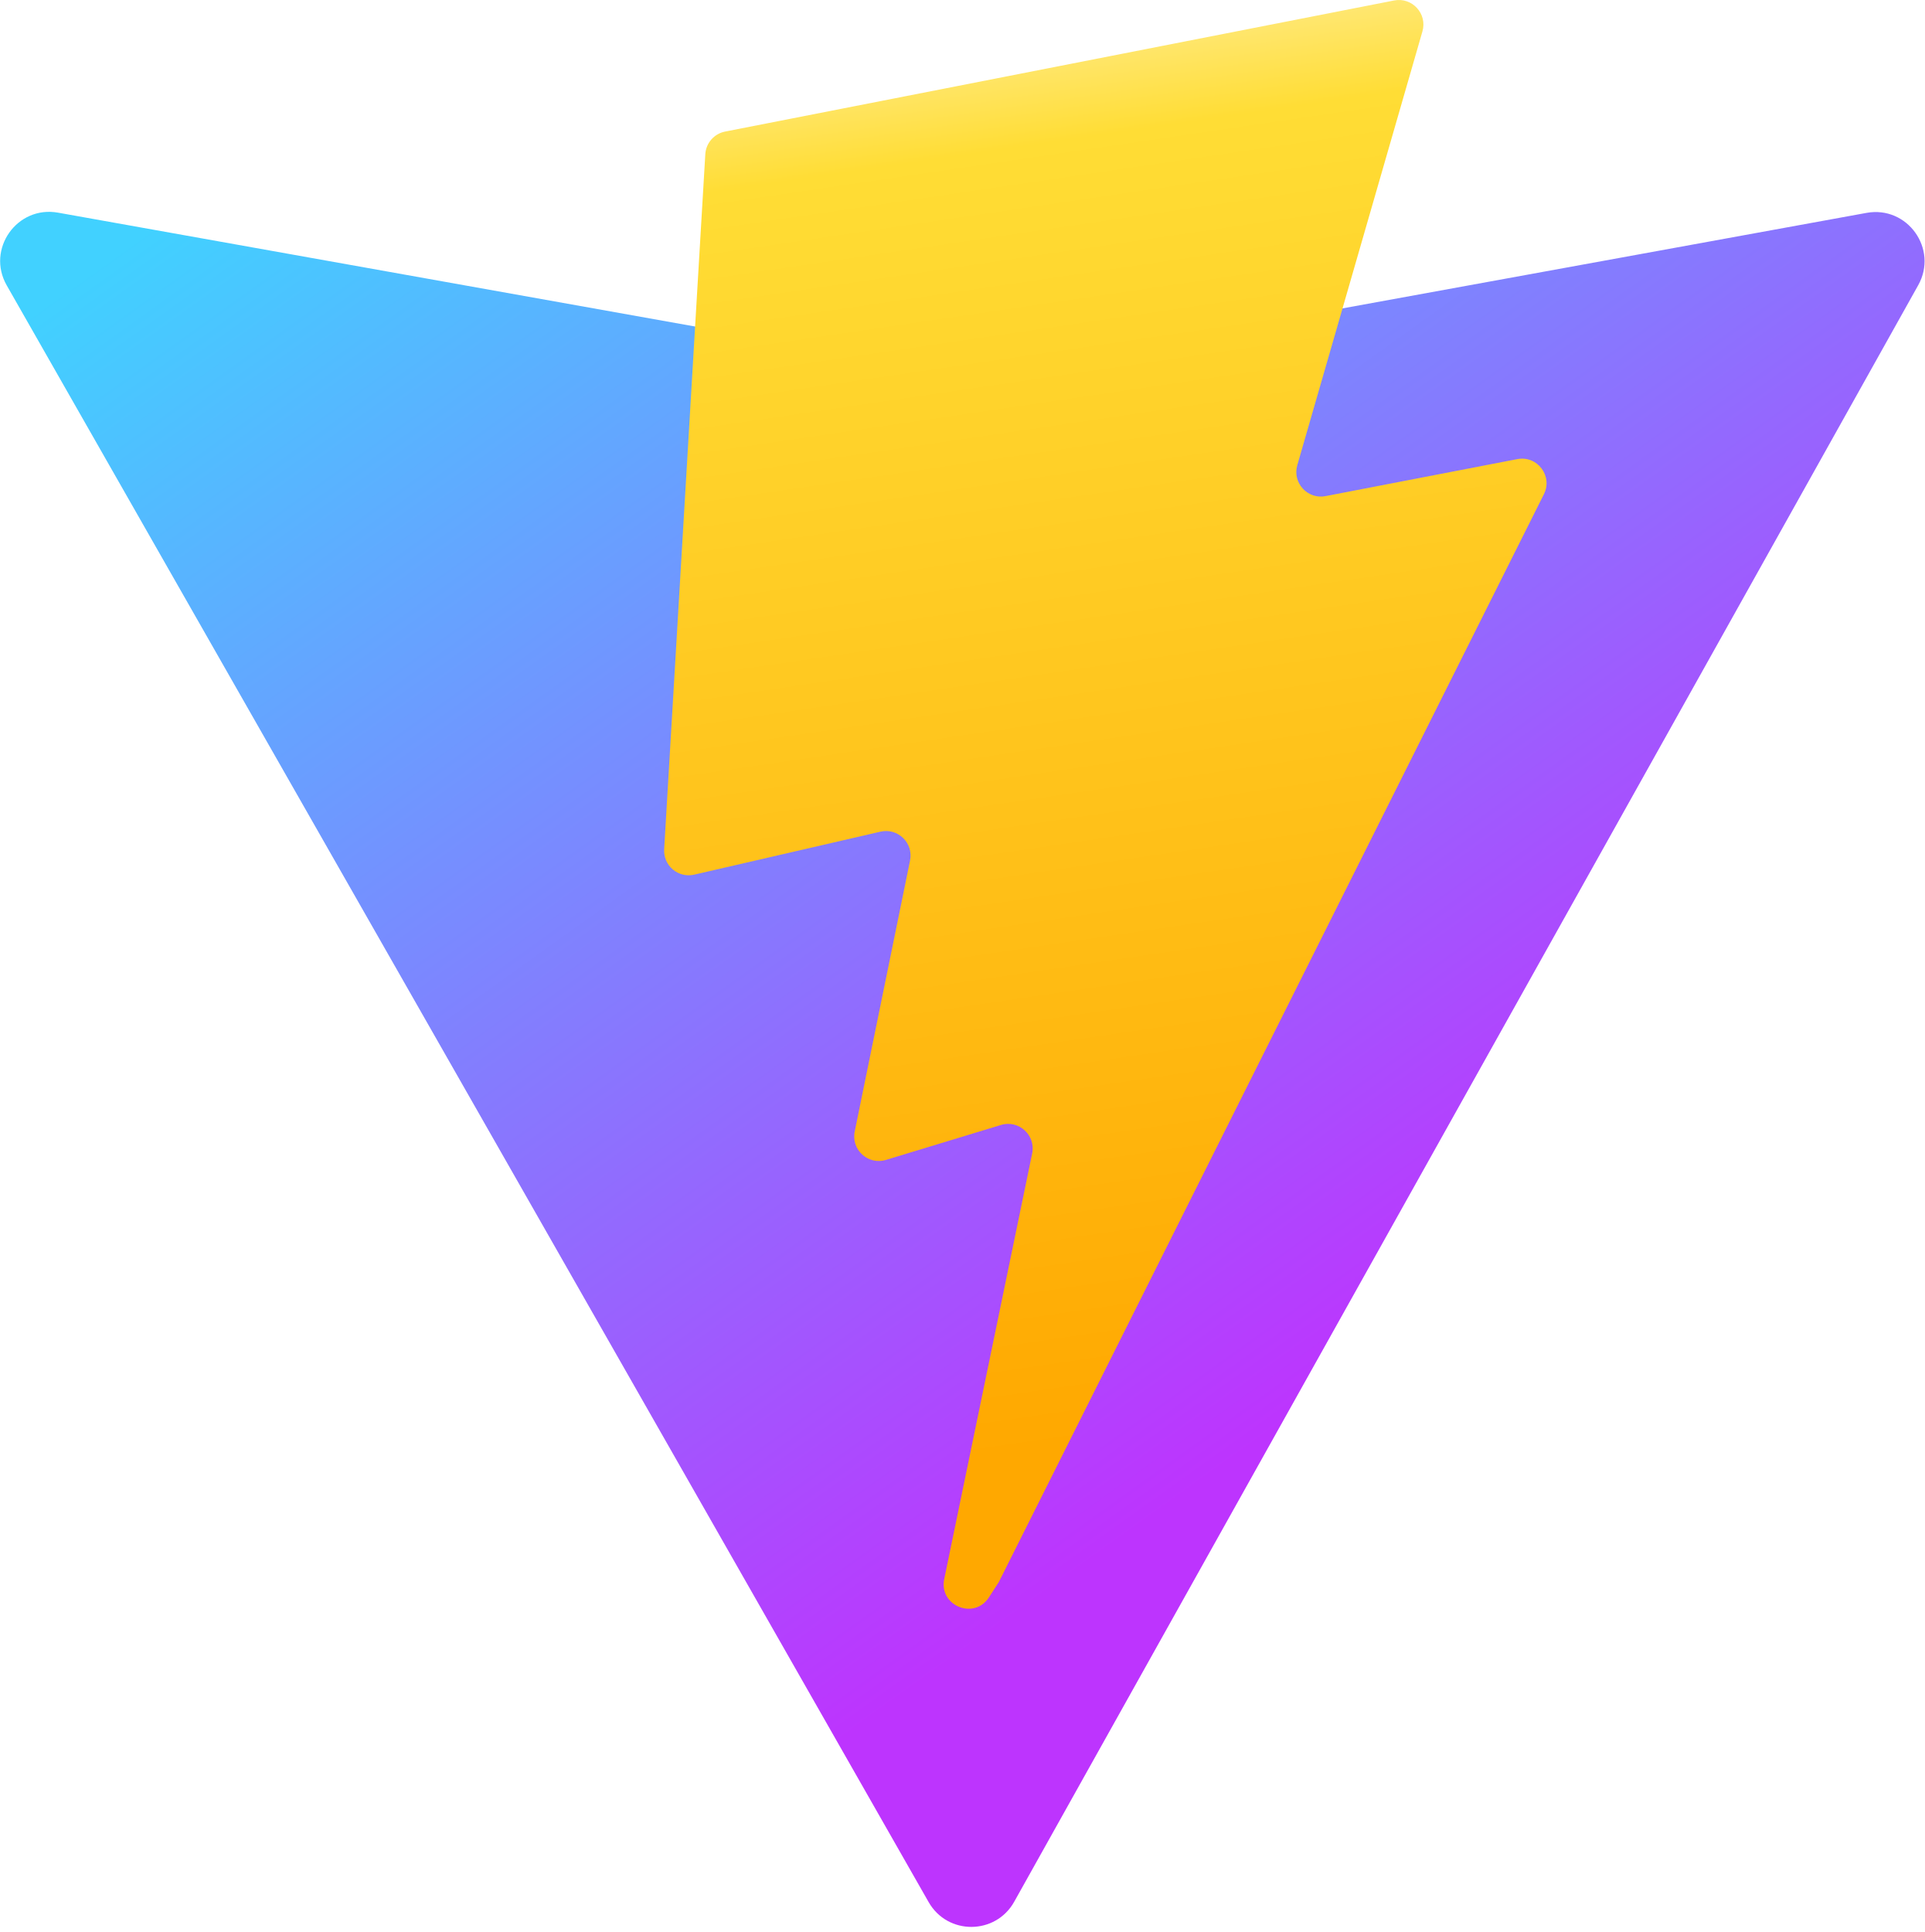
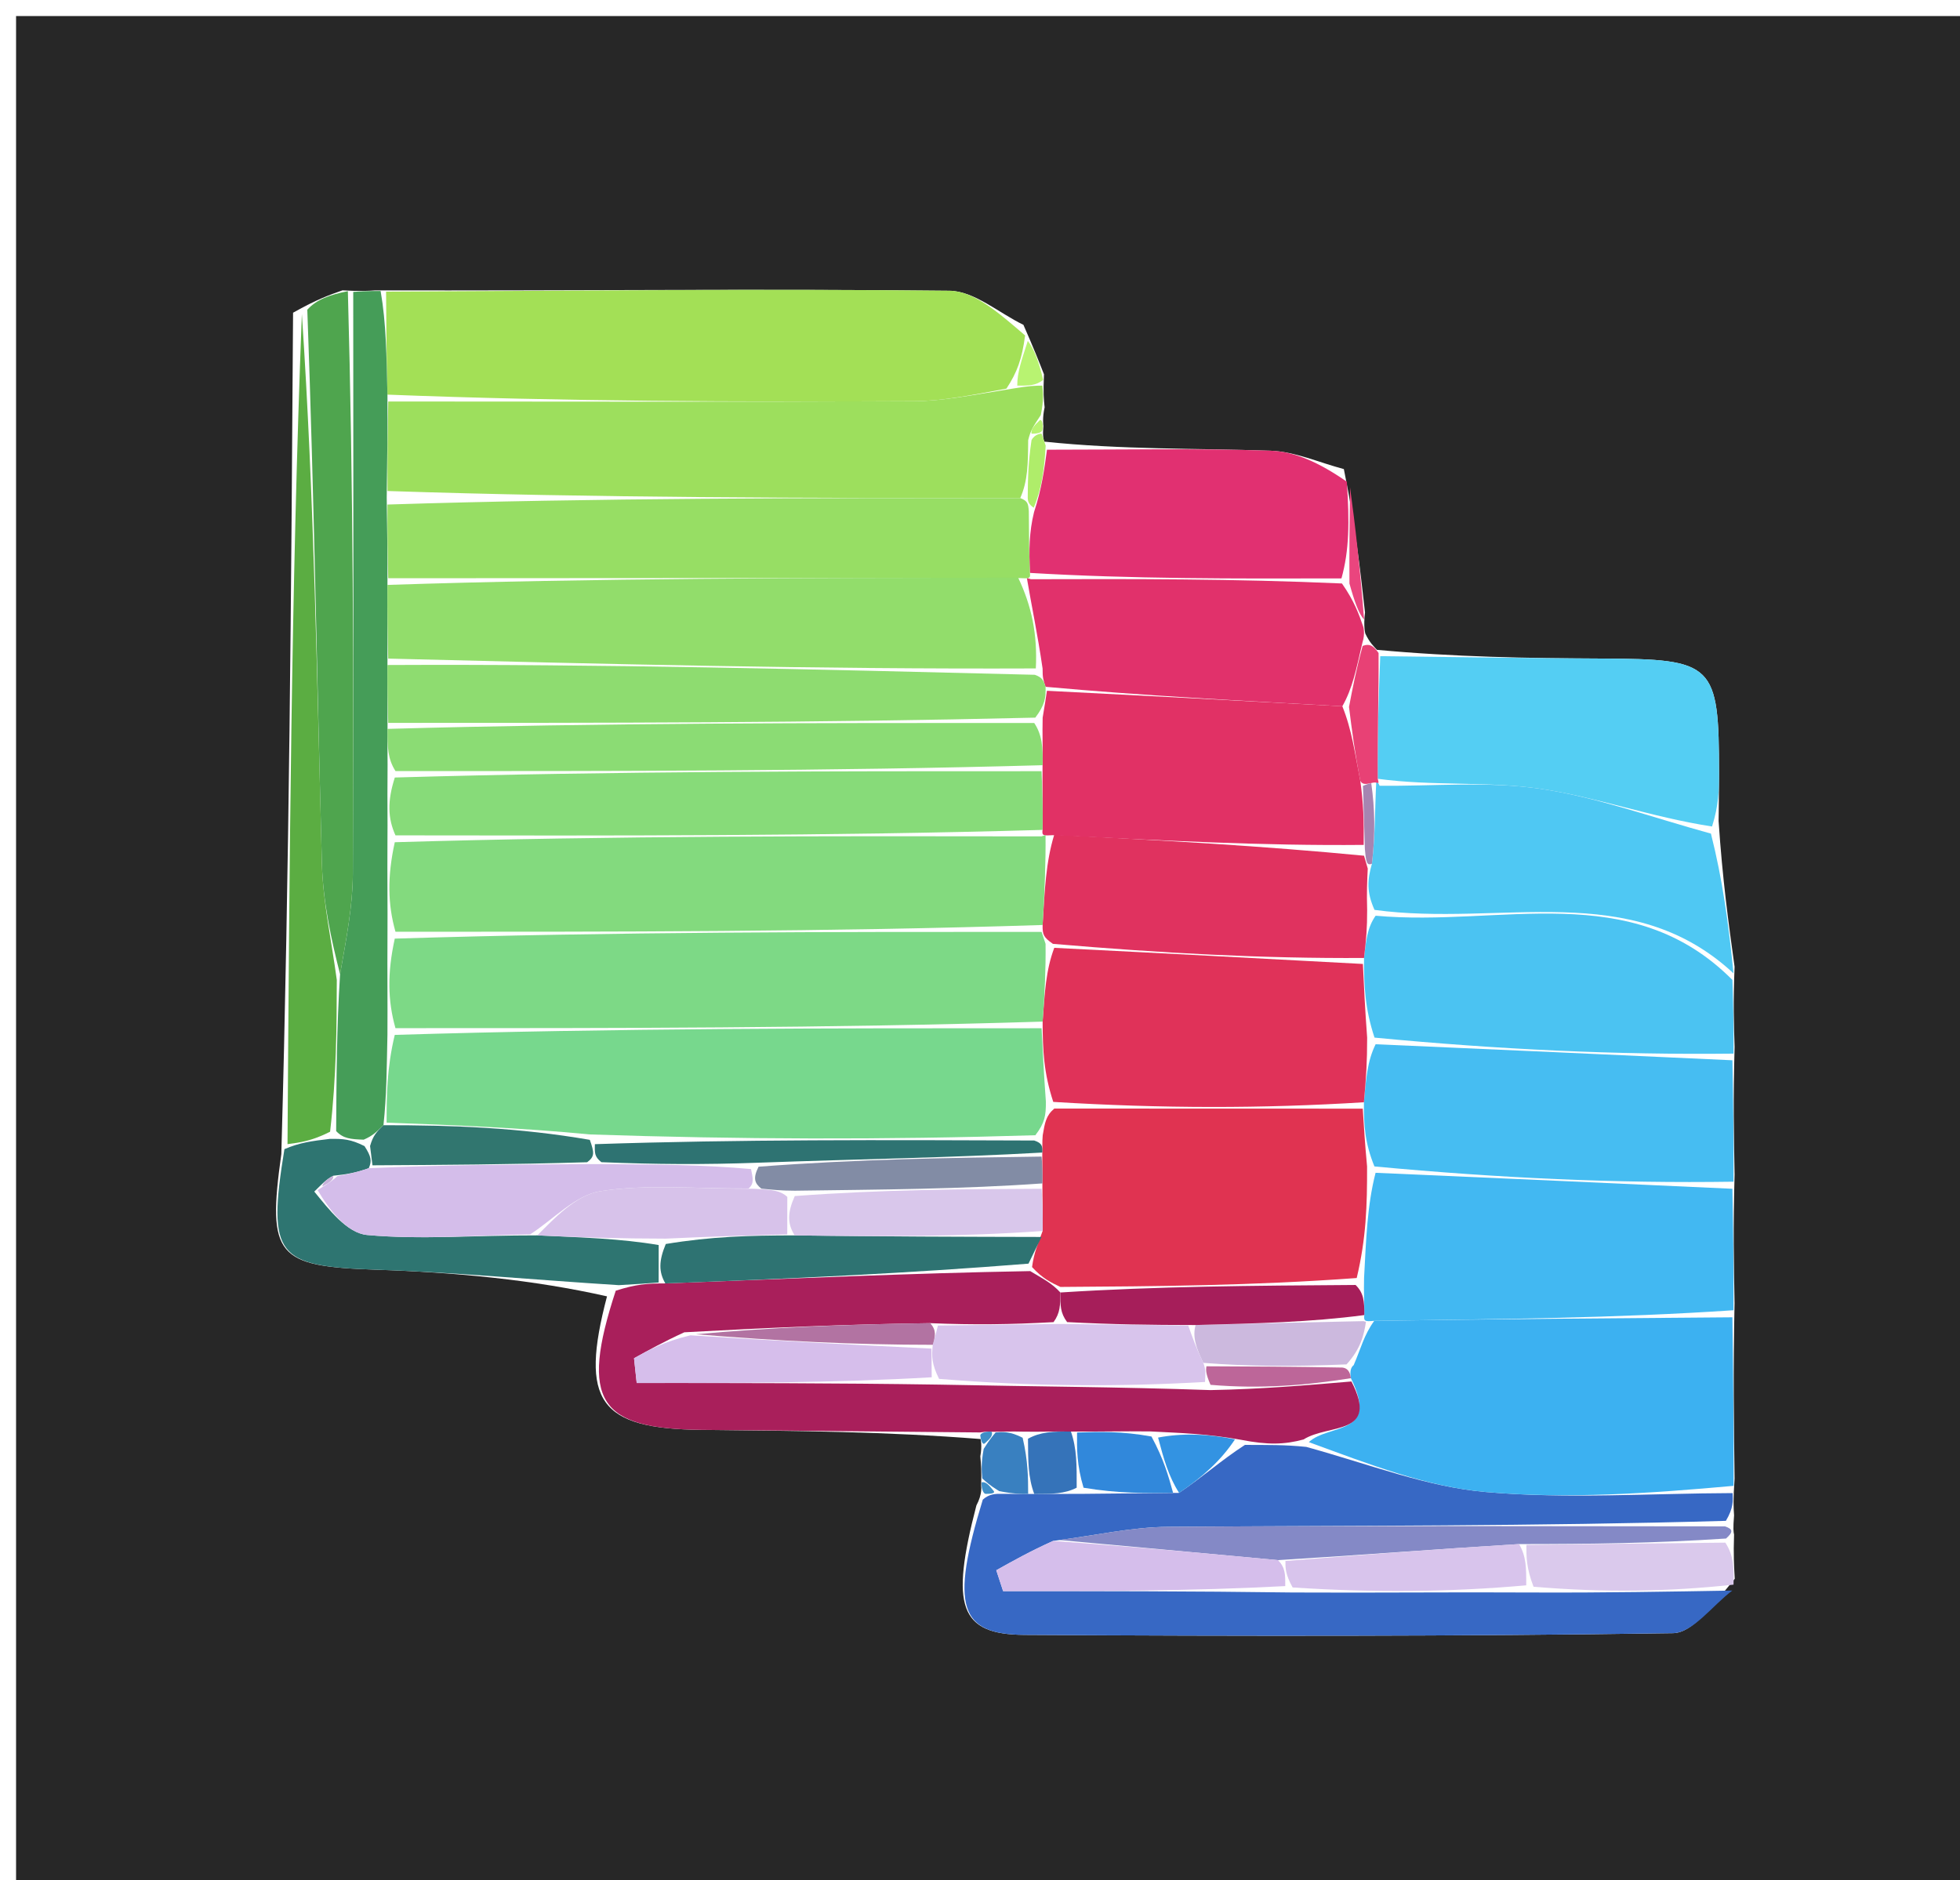
- <svg xmlns="http://www.w3.org/2000/svg" aria-hidden="true" role="img" class="iconify iconify--logos" width="31.88" height="32" preserveAspectRatio="xMidYMid meet" viewBox="0 0 256 257">
-   <defs>
-     <linearGradient id="IconifyId1813088fe1fbc01fb466" x1="-.828%" x2="57.636%" y1="7.652%" y2="78.411%">
-       <stop offset="0%" stop-color="#41D1FF" />
-       <stop offset="100%" stop-color="#BD34FE" />
-     </linearGradient>
-     <linearGradient id="IconifyId1813088fe1fbc01fb467" x1="43.376%" x2="50.316%" y1="2.242%" y2="89.03%">
-       <stop offset="0%" stop-color="#FFEA83" />
-       <stop offset="8.333%" stop-color="#FFDD35" />
-       <stop offset="100%" stop-color="#FFA800" />
-     </linearGradient>
-   </defs>
-   <path fill="url(#IconifyId1813088fe1fbc01fb466)" d="M255.153 37.938L134.897 252.976c-2.483 4.44-8.862 4.466-11.382.048L.875 37.958c-2.746-4.814 1.371-10.646 6.827-9.67l120.385 21.517a6.537 6.537 0 0 0 2.322-.004l117.867-21.483c5.438-.991 9.574 4.796 6.877 9.62Z" />
-   <path fill="url(#IconifyId1813088fe1fbc01fb467)" d="M185.432.063L96.44 17.501a3.268 3.268 0 0 0-2.634 3.014l-5.474 92.456a3.268 3.268 0 0 0 3.997 3.378l24.777-5.718c2.318-.535 4.413 1.507 3.936 3.838l-7.361 36.047c-.495 2.426 1.782 4.5 4.151 3.78l15.304-4.649c2.372-.72 4.652 1.36 4.15 3.788l-11.698 56.621c-.732 3.542 3.979 5.473 5.943 2.437l1.313-2.028l72.516-144.72c1.215-2.423-.88-5.186-3.54-4.672l-25.505 4.922c-2.396.462-4.435-1.77-3.759-4.114l16.646-57.705c.677-2.35-1.37-4.583-3.769-4.113Z" />
+ <svg xmlns="http://www.w3.org/2000/svg" version="1.1" id="Layer_1" x="0px" y="0px" width="100%" viewBox="0 0 122 117" enable-background="new 0 0 122 117" xml:space="preserve">
+   <path fill="#272727" opacity="1" stroke="none" d=" M74,118   C49.333,118 25.167,118 1,118   C1,79 1,40 1,1   C41.667,1 82.333,1 123,1   C123,40 123,79 123,118   C106.833,118 90.667,118 74,118  M64.945,26.511   C64.945,26.511 64.87,26.024 65.022,25.357   C64.975,24.905 64.928,24.454 64.982,23.298   C64.667,22.498 64.353,21.698 63.703,20.22   C62.17,19.479 60.644,18.115 59.102,18.098   C47.414,17.968 35.722,18.102 23.352,18.074   C22.897,18.106 22.442,18.138 21.319,18.073   C20.519,18.353 19.718,18.633 18.242,19.465   C18.127,36.716 18.011,53.967 17.511,71.839   C16.618,78.202 17.229,78.829 23.422,79.034   C28.34,79.196 33.247,79.666 37.783,80.693   C36.068,87.226 37.286,88.942 43.695,89.004   C49.464,89.061 55.234,89.111 61.036,89.574   C61.036,89.574 61.144,89.971 61.019,90.651   C61.06,91.109 61.1,91.566 61.07,92.507   C61.07,92.507 61.162,92.988 60.776,93.707   C59.14,99.986 59.72,101.74 63.768,101.765   C77.223,101.846 90.681,101.858 104.133,101.658   C105.377,101.639 106.595,99.93 107.98,98.272   C107.936,97.526 107.891,96.781 107.936,95.522   C107.902,95.352 107.867,95.182 107.937,94.324   C107.906,93.862 107.874,93.401 107.969,92.037   C107.924,88.691 107.879,85.344 107.967,81.117   C107.923,78.743 107.878,76.37 107.969,73.116   C107.924,70.743 107.879,68.371 107.97,65.171   C107.925,63.779 107.879,62.388 107.969,60.176   C107.591,57.449 107.214,54.723 106.975,51.111   C106.985,50.126 107.003,49.142 107.002,48.157   C106.997,41.295 106.698,41.021 99.691,40.992   C95.098,40.973 90.506,40.895 85.704,40.449   C85.506,40.219 85.272,40.036 84.986,39.442   C84.986,39.442 84.854,39.006 84.965,38.128   C84.658,35.385 84.351,32.642 83.648,29.199   C82.124,28.799 80.609,28.105 79.073,28.054   C74.443,27.899 69.805,27.994 65.006,27.49   C64.949,27.323 64.891,27.157 64.945,26.511  z" />
+   <path fill="#A3E056" opacity="1" stroke="none" d=" M24.031,18.154   C35.722,18.102 47.414,17.968 59.102,18.098   C60.644,18.115 62.17,19.479 63.808,20.88   C63.611,22.359 63.31,23.176 62.645,24.191   C60.491,24.592 58.7,24.963 56.907,24.972   C45.993,25.024 35.079,24.994 24.117,24.564   C24.056,22.143 24.044,20.148 24.031,18.154  z" />
+   <path fill="#3768C4" opacity="1" stroke="none" d=" M107.843,92.939   C107.874,93.401 107.906,93.862 107.428,94.666   C95.513,95.006 84.108,94.957 72.704,95.039   C70.445,95.055 68.189,95.573 65.55,95.917   C64.117,96.564 63.065,97.153 62.014,97.742   C62.156,98.175 62.297,98.608 62.439,99.041   C68.292,99.041 74.145,99.041 80.458,99.126   C85.611,99.154 90.305,99.097 95.454,99.127   C99.881,99.145 103.853,99.075 107.826,99.006   C106.595,99.93 105.377,101.639 104.133,101.658   C90.681,101.858 77.223,101.846 63.768,101.765   C59.72,101.74 59.14,99.986 61.174,93.346   C61.571,92.986 61.981,92.979 62.317,92.986   C63.101,92.993 63.55,92.992 64.376,92.994   C65.51,92.993 66.267,92.989 67.452,92.986   C69.593,92.966 71.306,92.944 73.392,92.926   C74.878,91.922 75.991,90.914 77.491,89.939   C78.912,89.947 79.947,89.923 81.311,90.064   C85.246,91.149 88.81,92.55 92.469,92.871   C97.556,93.317 102.715,92.955 107.843,92.939  z" />
+   <path fill="#3CB1F1" opacity="1" stroke="none" d=" M107.906,92.488   C102.715,92.955 97.556,93.317 92.469,92.871   C88.81,92.55 85.246,91.149 81.468,89.767   C82.714,88.605 85.872,89.39 84.087,85.787   C84.054,85.582 83.995,85.173 84.259,84.977   C84.708,83.943 84.893,83.106 85.54,82.216   C93.279,82.108 100.556,82.053 107.833,81.997   C107.879,85.344 107.924,88.691 107.906,92.488  z" />
+   <path fill="#9DDF5D" opacity="1" stroke="none" d=" M24.165,24.991   C35.079,24.994 45.993,25.024 56.907,24.972   C58.7,24.963 60.491,24.592 62.957,24.202   C64.048,24.01 64.464,24.007 64.88,24.003   C64.928,24.454 64.975,24.905 64.784,25.836   C64.336,26.521 64.155,26.749 63.999,27.399   C63.987,28.868 63.979,29.936 63.505,31.003   C50.082,30.998 37.124,30.994 24.121,30.563   C24.104,28.421 24.134,26.706 24.165,24.991  z" />
+   <path fill="#A91F5B" opacity="1" stroke="none" d=" M84.12,85.991   C85.872,89.39 82.714,88.605 81.139,89.601   C79.947,89.923 78.912,89.947 77.26,89.624   C75.099,89.24 73.555,89.203 71.601,89.1   C69.807,89.078 68.424,89.123 66.661,89.109   C65.515,89.093 64.749,89.134 63.65,89.114   C62.868,89.09 62.42,89.126 61.73,89.122   C61.488,89.081 61.004,89.164 61.004,89.164   C55.234,89.111 49.464,89.061 43.695,89.004   C37.286,88.942 36.068,87.226 38.327,80.342   C39.58,79.938 40.289,79.885 41.414,79.887   C49.189,79.598 56.546,79.254 64.126,79.121   C64.899,79.592 65.452,79.849 66.002,80.452   C65.997,81.258 65.994,81.72 65.578,82.297   C62.904,82.445 60.643,82.477 57.908,82.362   C52.601,82.432 47.77,82.648 42.594,82.93   C41.322,83.513 40.394,84.029 39.465,84.544   C39.52,85.059 39.575,85.573 39.631,86.087   C45.753,86.087 51.875,86.087 58.455,86.187   C64.278,86.307 69.641,86.328 75.349,86.528   C78.502,86.468 81.311,86.23 84.12,85.991  z" />
+   <path fill="#42B8F2" opacity="1" stroke="none" d=" M107.9,81.557   C100.556,82.053 93.279,82.108 85.487,82.218   C84.973,82.273 84.873,82.235 84.922,81.858   C84.927,80.98 84.882,80.48 84.906,79.547   C85.038,77.078 85.101,75.04 85.622,73.002   C93.331,73.333 100.582,73.665 107.833,73.996   C107.878,76.37 107.923,78.743 107.9,81.557  z" />
+   <path fill="#46BDF2" opacity="1" stroke="none" d=" M107.901,73.556   C100.582,73.665 93.331,73.333 85.551,72.606   C84.957,71.143 84.891,70.076 84.896,68.611   C85.034,67.143 85.101,66.071 85.625,65   C93.334,65.333 100.584,65.665 107.834,65.998   C107.879,68.371 107.924,70.743 107.901,73.556  z" />
+   <path fill="#4BC3F2" opacity="1" stroke="none" d=" M107.902,65.584   C100.584,65.665 93.334,65.333 85.556,64.587   C84.964,62.784 84.898,61.393 84.903,59.63   C85.038,58.505 85.103,57.753 85.625,57   C93.447,57.711 101.506,54.642 107.834,60.996   C107.879,62.388 107.925,63.779 107.902,65.584  z" />
+   <path fill="#54CEF3" opacity="1" stroke="none" d=" M85.913,40.844   C90.506,40.895 95.098,40.973 99.691,40.992   C106.698,41.021 106.997,41.295 107.002,48.157   C107.003,49.142 106.985,50.126 106.566,51.446   C102.726,50.854 99.341,49.601 95.847,49.095   C92.581,48.622 89.201,48.942 85.759,48.477   C85.736,45.643 85.825,43.243 85.913,40.844  z" />
+   <path fill="#4FC8F3" opacity="1" stroke="none" d=" M85.87,48.912   C89.201,48.942 92.581,48.622 95.847,49.095   C99.341,49.601 102.726,50.854 106.497,51.889   C107.214,54.723 107.591,57.449 107.901,60.586   C101.506,54.642 93.447,57.711 85.556,56.637   C85.065,55.537 85.1,54.8 85.395,53.765   C85.616,51.89 85.576,50.315 85.663,48.699   C85.79,48.66 85.87,48.912 85.87,48.912  z" />
+   <path fill="#E13071" opacity="1" stroke="none" d=" M65.17,27.992   C69.805,27.994 74.443,27.899 79.073,28.054   C80.609,28.105 82.124,28.799 83.835,29.985   C84.003,32.515 83.984,34.259 83.499,36.003   C76.744,36.02 70.456,36.037 64.106,35.661   C64.049,34.208 64.054,33.148 64.364,31.875   C64.836,30.44 65.003,29.216 65.17,27.992  z" />
+   <path fill="#E1316B" opacity="1" stroke="none" d=" M64.168,36.054   C70.456,36.037 76.744,36.02 83.53,36.319   C84.303,37.426 84.579,38.216 84.854,39.006   C84.854,39.006 84.986,39.442 84.81,39.978   C84.413,41.677 84.191,42.841 83.554,43.962   C77.148,43.611 71.157,43.305 65.082,42.751   C64.944,42.34 64.889,42.176 64.896,41.615   C64.583,39.462 64.208,37.704 63.916,35.973   C64,36.001 64.168,36.054 64.168,36.054  z" />
+   <path fill="#459D58" opacity="1" stroke="none" d=" M24.117,24.564   C24.134,26.706 24.104,28.421 24.071,30.978   C24.101,33.211 24.132,34.602 24.117,36.408   C24.1,38.214 24.131,39.604 24.117,41.394   C24.103,42.86 24.133,43.928 24.121,45.37   C24.107,46.495 24.135,47.246 24.121,48.396   C24.105,49.863 24.133,50.93 24.117,52.425   C24.103,54.567 24.132,56.282 24.118,58.424   C24.103,60.567 24.131,62.283 24.116,64.418   C24.07,66.517 24.067,68.198 23.869,70.04   C23.444,70.446 23.215,70.692 22.639,70.94   C21.833,70.911 21.373,70.88 20.924,70.405   C20.945,66.974 20.954,63.987 21.168,60.641   C21.578,58.323 21.954,56.366 21.963,54.408   C22.017,42.329 21.988,30.249 21.987,18.17   C22.442,18.138 22.897,18.106 23.692,18.114   C24.044,20.148 24.056,22.143 24.117,24.564  z" />
+   <path fill="#5BAD42" opacity="1" stroke="none" d=" M20.964,61.001   C20.954,63.987 20.945,66.974 20.547,70.445   C19.404,71.025 18.65,71.122 17.896,71.218   C18.011,53.967 18.127,36.716 18.79,19.553   C19.558,31.007 19.732,42.374 20.036,53.737   C20.101,56.165 20.642,58.58 20.964,61.001  z" />
+   <path fill="#4FA54E" opacity="1" stroke="none" d=" M21.168,60.641   C20.642,58.58 20.101,56.165 20.036,53.737   C19.732,42.374 19.558,31.007 19.128,19.277   C19.718,18.633 20.519,18.353 21.653,18.122   C21.988,30.249 22.017,42.329 21.963,54.408   C21.954,56.366 21.578,58.323 21.168,60.641  z" />
+   <path fill="#2E7571" opacity="1" stroke="none" d=" M17.704,71.529   C18.65,71.122 19.404,71.025 20.536,70.89   C21.373,70.88 21.833,70.911 22.689,71.34   C23.117,72.003 23.151,72.27 22.954,72.716   C22.15,72.999 21.576,73.102 20.746,73.184   C20.279,73.424 20.068,73.685 19.562,74.171   C20.458,75.263 21.592,76.759 22.853,76.873   C26.208,77.178 29.616,76.887 33.444,76.897   C36.257,77.029 38.629,77.097 41,77.499   C40.999,78.498 40.999,79.165 40.998,79.831   C40.289,79.885 39.58,79.938 38.515,79.996   C33.247,79.666 28.34,79.196 23.422,79.034   C17.229,78.829 16.618,78.202 17.704,71.529  z" />
+   <path fill="#8489C6" opacity="1" stroke="none" d=" M65.932,95.86   C68.189,95.573 70.445,95.055 72.704,95.039   C84.108,94.957 95.513,95.006 107.375,95.01   C107.867,95.182 107.902,95.352 107.438,95.767   C102.963,96.062 98.986,96.113 94.553,96.113   C89.401,96.429 84.706,96.796 79.55,97.112   C74.704,96.661 70.318,96.26 65.932,95.86  z" />
+   <path fill="#DAC9EC" opacity="1" stroke="none" d=" M95.009,96.164   C98.986,96.113 102.963,96.062 107.393,96.023   C107.891,96.781 107.936,97.526 107.903,98.639   C103.853,99.075 99.881,99.145 95.455,98.767   C95.003,97.602 95.006,96.883 95.009,96.164  z" />
+   <path fill="#E84175" opacity="1" stroke="none" d=" M83.969,44.006   C84.191,42.841 84.413,41.677 84.818,40.205   C85.272,40.036 85.506,40.219 85.809,40.646   C85.825,43.243 85.736,45.643 85.759,48.477   C85.87,48.912 85.79,48.66 85.481,48.715   C85.172,48.77 84.836,48.917 84.672,48.601   C84.328,46.859 84.148,45.432 83.969,44.006  z" />
+   <path fill="#3980C0" opacity="1" stroke="none" d=" M61.972,89.163   C62.42,89.126 62.868,89.09 63.654,89.495   C63.993,90.955 63.995,91.973 63.998,92.992   C63.55,92.992 63.101,92.993 62.19,92.816   C61.548,92.419 61.352,92.214 61.141,92.024   C61.1,91.566 61.06,91.109 61.23,90.187   C61.633,89.551 61.81,89.364 61.972,89.163  z" />
+   <path fill="#EA457E" opacity="1" stroke="none" d=" M84.909,38.567   C84.579,38.216 84.303,37.426 83.996,36.32   C83.984,34.259 84.003,32.515 84.033,30.334   C84.351,32.642 84.658,35.385 84.909,38.567  z" />
+   <path fill="#AFED6A" opacity="1" stroke="none" d=" M65.088,27.741   C65.003,29.216 64.836,30.44 64.343,31.605   C64.001,31.365 63.986,31.185 63.971,31.004   C63.979,29.936 63.987,28.868 64.207,27.397   C64.417,26.994 64.833,26.991 64.833,26.991   C64.891,27.157 64.949,27.323 65.088,27.741  z" />
+   <path fill="#B8F371" opacity="1" stroke="none" d=" M64.931,23.651   C64.464,24.007 64.048,24.01 63.32,24.004   C63.31,23.176 63.611,22.359 63.975,21.22   C64.353,21.698 64.667,22.498 64.931,23.651  z" />
+   <path fill="#3E8EC7" opacity="1" stroke="none" d=" M61.73,89.122   C61.81,89.364 61.633,89.551 61.292,89.847   C61.144,89.971 61.036,89.574 61.02,89.369   C61.004,89.164 61.488,89.081 61.73,89.122  z" />
+   <path fill="#B8F371" opacity="1" stroke="none" d=" M64.889,26.751   C64.833,26.991 64.417,26.994 64.21,26.997   C64.155,26.749 64.336,26.521 64.708,26.17   C64.87,26.024 64.945,26.511 64.889,26.751  z" />
+   <path fill="#3E8EC7" opacity="1" stroke="none" d=" M61.106,92.266   C61.352,92.214 61.548,92.419 61.854,92.809   C61.981,92.979 61.571,92.986 61.366,92.987   C61.162,92.988 61.07,92.507 61.106,92.266  z" />
+   <path fill="#D8C4EC" opacity="1" stroke="none" d=" M94.553,96.113   C95.006,96.883 95.003,97.602 95,98.68   C90.305,99.097 85.611,99.154 80.46,98.813   C80.004,97.997 80.007,97.58 80.011,97.163   C84.706,96.796 89.401,96.429 94.553,96.113  z" />
+   <path fill="#D5BEEB" opacity="1" stroke="none" d=" M79.55,97.112   C80.007,97.58 80.004,97.997 80,98.728   C74.145,99.041 68.292,99.041 62.439,99.041   C62.297,98.608 62.156,98.175 62.014,97.742   C63.065,97.153 64.117,96.564 65.55,95.917   C70.318,96.26 74.704,96.661 79.55,97.112  z" />
+   <path fill="#3188DB" opacity="1" stroke="none" d=" M67.041,89.167   C68.424,89.123 69.807,89.078 71.673,89.417   C72.444,90.841 72.731,91.882 73.019,92.922   C71.306,92.944 69.593,92.966 67.446,92.605   C67.022,91.204 67.031,90.185 67.041,89.167  z" />
+   <path fill="#3393E2" opacity="1" stroke="none" d=" M73.392,92.926   C72.731,91.882 72.444,90.841 72.084,89.483   C73.555,89.203 75.099,89.24 76.874,89.592   C75.991,90.914 74.878,91.922 73.392,92.926  z" />
+   <path fill="#3573B9" opacity="1" stroke="none" d=" M66.661,89.109   C67.031,90.185 67.022,91.204 67.018,92.603   C66.267,92.989 65.51,92.993 64.376,92.994   C63.995,91.973 63.993,90.955 63.987,89.556   C64.749,89.134 65.515,89.093 66.661,89.109  z" />
+   <path fill="#CCB9DE" opacity="1" stroke="none" d=" M85.026,82.27   C84.893,83.106 84.708,83.943 83.815,84.928   C80.436,85.066 77.764,85.056 74.9,84.834   C74.46,83.918 74.211,83.213 74.42,82.478   C78.209,82.376 81.541,82.306 84.873,82.235   C84.873,82.235 84.973,82.273 85.026,82.27  z" />
+   <path fill="#BD6699" opacity="1" stroke="none" d=" M75.092,85.046   C77.764,85.056 80.436,85.066 83.552,85.125   C83.995,85.173 84.054,85.582 84.087,85.787   C81.311,86.23 78.502,86.468 75.349,86.2   C75.033,85.478 75.063,85.262 75.092,85.046  z" />
+   <path fill="#97DE64" opacity="1" stroke="none" d=" M63.505,31.003   C63.986,31.185 64.001,31.365 64.038,31.817   C64.054,33.148 64.049,34.208 64.106,35.661   C64.168,36.054 64,36.001 63.458,35.984   C50,35.976 37.082,35.984 24.164,35.993   C24.132,34.602 24.101,33.211 24.118,31.405   C37.124,30.994 50.082,30.998 63.505,31.003  z" />
+   <path fill="#E03351" opacity="1" stroke="none" d=" M84.825,69.009   C84.891,70.076 84.957,71.143 85.093,72.606   C85.101,75.04 85.038,77.078 84.448,79.552   C77.948,80.028 71.976,80.068 66.004,80.107   C65.452,79.849 64.899,79.592 64.24,78.87   C64.366,77.936 64.599,77.466 64.897,76.624   C64.921,75.5 64.878,74.748 64.884,73.663   C64.9,72.884 64.867,72.438 64.878,71.742   C64.893,71.326 64.864,71.159 64.904,70.663   C65.038,69.89 65.102,69.447 65.625,69.003   C72.33,69.004 78.578,69.006 84.825,69.009  z" />
+   <path fill="#D8C4EC" opacity="1" stroke="none" d=" M74.9,84.834   C75.063,85.262 75.033,85.478 75.005,86.022   C69.641,86.328 64.278,86.307 58.453,85.83   C57.988,84.898 57.984,84.422 58.06,83.709   C58.221,83.151 58.302,82.83 58.382,82.508   C60.643,82.477 62.904,82.445 66.01,82.412   C69.224,82.442 71.593,82.476 73.962,82.509   C74.211,83.213 74.46,83.918 74.9,84.834  z" />
+   <path fill="#2E7372" opacity="1" stroke="none" d=" M64.832,76.996   C64.599,77.466 64.366,77.936 64.019,78.657   C56.546,79.254 49.189,79.598 41.414,79.887   C40.999,79.165 40.999,78.498 41.441,77.434   C44.256,76.968 46.629,76.9 49.465,76.898   C54.896,76.974 59.864,76.985 64.832,76.996  z" />
+   <path fill="#D6BEEB" opacity="1" stroke="none" d=" M57.98,83.946   C57.984,84.422 57.988,84.898 57.994,85.73   C51.875,86.087 45.753,86.087 39.631,86.087   C39.575,85.573 39.52,85.059 39.465,84.544   C40.394,84.029 41.322,83.513 42.974,83.118   C48.459,83.475 53.22,83.71 57.98,83.946  z" />
+   <path fill="#A61E5A" opacity="1" stroke="none" d=" M74.42,82.478   C71.593,82.476 69.224,82.442 66.423,82.295   C65.994,81.72 65.997,81.258 66.002,80.452   C71.976,80.068 77.948,80.028 84.379,79.984   C84.882,80.48 84.927,80.98 84.922,81.858   C81.541,82.306 78.209,82.376 74.42,82.478  z" />
+   <path fill="#B273A2" opacity="1" stroke="none" d=" M58.06,83.709   C53.22,83.71 48.459,83.475 43.318,83.052   C47.77,82.648 52.601,82.432 57.908,82.362   C58.302,82.83 58.221,83.151 58.06,83.709  z" />
+   <path fill="#E03259" opacity="1" stroke="none" d=" M84.896,68.611   C78.578,69.006 72.33,69.004 65.56,68.589   C64.97,66.786 64.902,65.395 64.898,63.591   C65.03,61.784 65.098,60.391 65.623,58.999   C72.331,59.333 78.582,59.668 84.833,60.002   C84.898,61.393 84.964,62.784 85.098,64.587   C85.101,66.071 85.034,67.143 84.896,68.611  z" />
+   <path fill="#E0325F" opacity="1" stroke="none" d=" M84.903,59.63   C78.582,59.668 72.331,59.333 65.539,58.751   C64.943,58.337 64.888,58.172 64.897,57.577   C65.028,55.414 65.095,53.681 65.62,51.958   C72.329,52.311 78.58,52.654 84.905,53.265   C85.032,53.709 85.084,53.886 85.136,54.064   C85.1,54.8 85.065,55.537 85.098,56.636   C85.103,57.753 85.038,58.505 84.903,59.63  z" />
+   <path fill="#A685B1" opacity="1" stroke="none" d=" M85.395,53.765   C85.084,53.886 85.032,53.709 84.958,52.859   C84.902,51.096 84.869,50.006 84.836,48.917   C84.836,48.917 85.172,48.77 85.354,48.754   C85.576,50.315 85.616,51.89 85.395,53.765  z" />
+   <path fill="#92DD6B" opacity="1" stroke="none" d=" M24.117,36.408   C37.082,35.984 50,35.976 63.375,35.957   C64.208,37.704 64.583,39.462 64.475,41.607   C50.715,41.661 37.439,41.328 24.163,40.995   C24.131,39.604 24.1,38.214 24.117,36.408  z" />
+   <path fill="#E13165" opacity="1" stroke="none" d=" M84.671,48.601   C84.869,50.006 84.902,51.096 84.883,52.592   C78.58,52.654 72.329,52.311 65.538,51.987   C64.998,52.006 64.832,52.061 64.895,51.658   C64.916,50.171 64.874,49.087 64.894,47.631   C64.915,46.506 64.874,45.754 64.9,44.67   C65.034,43.891 65.1,43.445 65.166,42.998   C71.157,43.305 77.148,43.611 83.554,43.962   C84.148,45.432 84.328,46.859 84.671,48.601  z" />
+   <path fill="#8EDC70" opacity="1" stroke="none" d=" M65.082,42.751   C65.1,43.445 65.034,43.891 64.442,44.67   C50.666,45 37.415,44.998 24.164,44.996   C24.133,43.928 24.103,42.86 24.117,41.394   C37.439,41.328 50.715,41.661 64.413,42.003   C64.889,42.176 64.944,42.34 65.082,42.751  z" />
+   <path fill="#77D88D" opacity="1" stroke="none" d=" M64.834,64.004   C64.902,65.395 64.97,66.786 65.102,68.59   C65.102,69.447 65.038,69.89 64.446,70.663   C54.959,70.957 45.999,70.921 36.723,70.615   C32.292,70.189 28.178,70.034 24.064,69.879   C24.067,68.198 24.07,66.517 24.572,64.418   C38.325,64.001 51.579,64.003 64.834,64.004  z" />
+   <path fill="#7DD986" opacity="1" stroke="none" d=" M64.898,63.591   C51.579,64.003 38.325,64.001 24.615,63.999   C24.131,62.283 24.103,60.567 24.573,58.425   C38.326,58.001 51.579,58.004 64.833,58.006   C64.888,58.172 64.943,58.337 65.081,58.751   C65.098,60.391 65.03,61.784 64.898,63.591  z" />
+   <path fill="#83DA7E" opacity="1" stroke="none" d=" M64.897,57.577   C51.579,58.004 38.326,58.001 24.616,57.998   C24.132,56.282 24.103,54.567 24.573,52.425   C38.325,52.02 51.579,52.04 64.832,52.061   C64.832,52.061 64.998,52.006 65.08,51.977   C65.095,53.681 65.028,55.414 64.897,57.577  z" />
+   <path fill="#87DB79" opacity="1" stroke="none" d=" M64.895,51.658   C51.579,52.04 38.325,52.02 24.616,51.998   C24.133,50.93 24.105,49.863 24.576,48.397   C38.327,48 51.58,48.002 64.832,48.004   C64.874,49.087 64.916,50.171 64.895,51.658  z" />
+   <path fill="#8BDC74" opacity="1" stroke="none" d=" M64.894,47.631   C51.58,48.002 38.327,48 24.619,47.998   C24.135,47.246 24.107,46.495 24.121,45.37   C37.415,44.998 50.666,45 64.375,45.002   C64.874,45.754 64.915,46.506 64.894,47.631  z" />
+   <path fill="#31766F" opacity="1" stroke="none" d=" M23.869,70.04   C28.178,70.034 32.292,70.189 36.712,70.95   C37.012,71.779 37.005,72.002 36.547,72.344   C31.792,72.487 27.488,72.512 23.184,72.536   C23.151,72.27 23.117,72.003 23.035,71.337   C23.215,70.692 23.444,70.446 23.869,70.04  z" />
+   <path fill="#D4BDEA" opacity="1" stroke="none" d=" M22.954,72.716   C27.488,72.512 31.792,72.487 36.983,72.46   C40.828,72.478 43.787,72.499 46.749,72.77   C46.858,73.337 46.963,73.654 46.601,73.978   C43.208,73.997 40.235,73.698 37.378,74.145   C35.818,74.389 34.455,75.895 33.004,76.833   C29.616,76.887 26.208,77.178 22.853,76.873   C21.592,76.759 20.458,75.263 19.771,74.078   C20.538,73.601 20.78,73.417 21.002,73.205   C21.576,73.102 22.15,72.999 22.954,72.716  z" />
+   <path fill="#D7C2EA" opacity="1" stroke="none" d=" M33.444,76.897   C34.455,75.895 35.818,74.389 37.378,74.145   C40.235,73.698 43.208,73.997 46.925,73.996   C48.147,74.06 48.577,74.114 49.006,74.5   C49.004,75.5 49.004,76.167 49.003,76.833   C46.629,76.9 44.256,76.968 41.441,77.1   C38.629,77.097 36.257,77.029 33.444,76.897  z" />
+   <path fill="#C7B1DA" opacity="1" stroke="none" d=" M20.746,73.184   C20.78,73.417 20.538,73.601 20.067,73.853   C20.068,73.685 20.279,73.424 20.746,73.184  z" />
+   <path fill="#D9C7EB" opacity="1" stroke="none" d=" M49.465,76.898   C49.004,76.167 49.004,75.5 49.469,74.45   C54.901,74.043 59.868,74.019 64.835,73.995   C64.878,74.748 64.921,75.5 64.897,76.624   C59.864,76.985 54.896,76.974 49.465,76.898  z" />
+   <path fill="#828CA5" opacity="1" stroke="none" d=" M64.884,73.663   C59.868,74.019 54.901,74.043 49.47,74.117   C48.577,74.114 48.147,74.06 47.393,73.989   C46.963,73.654 46.858,73.337 47.217,72.623   C53.399,72.148 59.116,72.07 64.834,71.992   C64.867,72.438 64.9,72.884 64.884,73.663  z" />
+   <path fill="#2E7372" opacity="1" stroke="none" d=" M64.878,71.742   C59.116,72.07 53.399,72.148 47.214,72.373   C43.787,72.499 40.828,72.478 37.434,72.341   C37.005,72.002 37.012,71.779 37.029,71.22   C45.999,70.921 54.959,70.957 64.377,70.992   C64.864,71.159 64.893,71.326 64.878,71.742  z" />
</svg>
